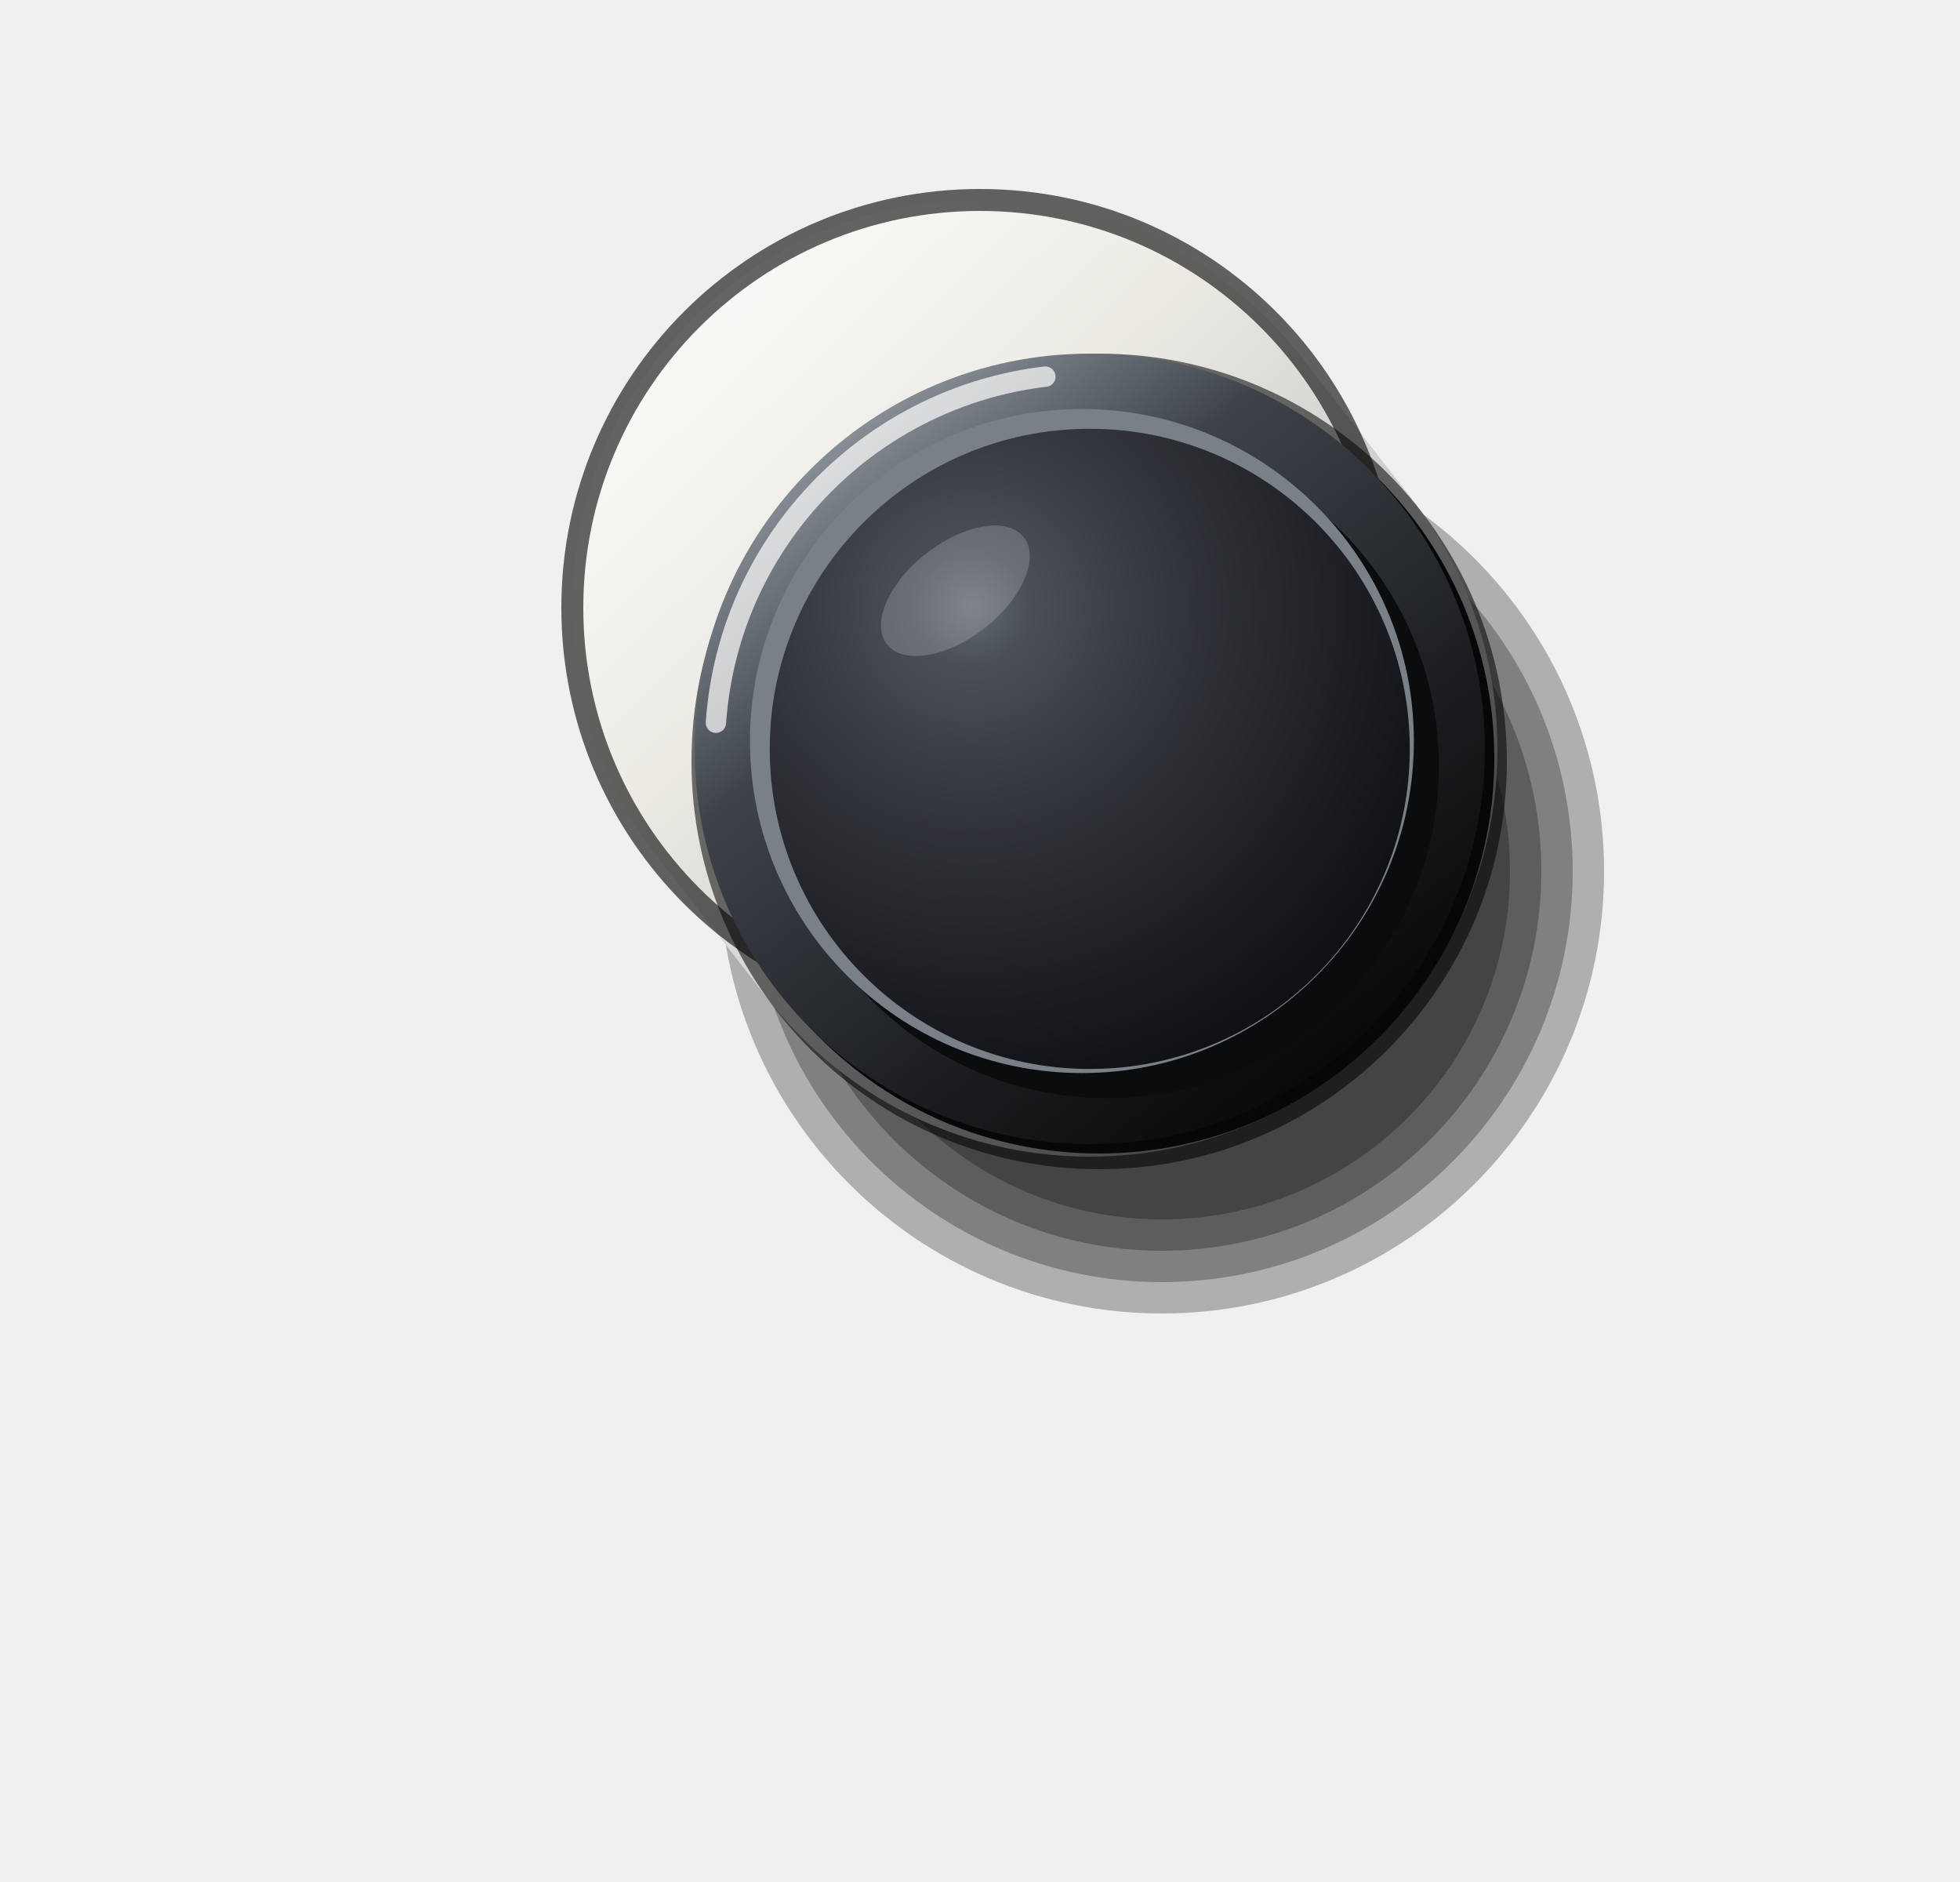
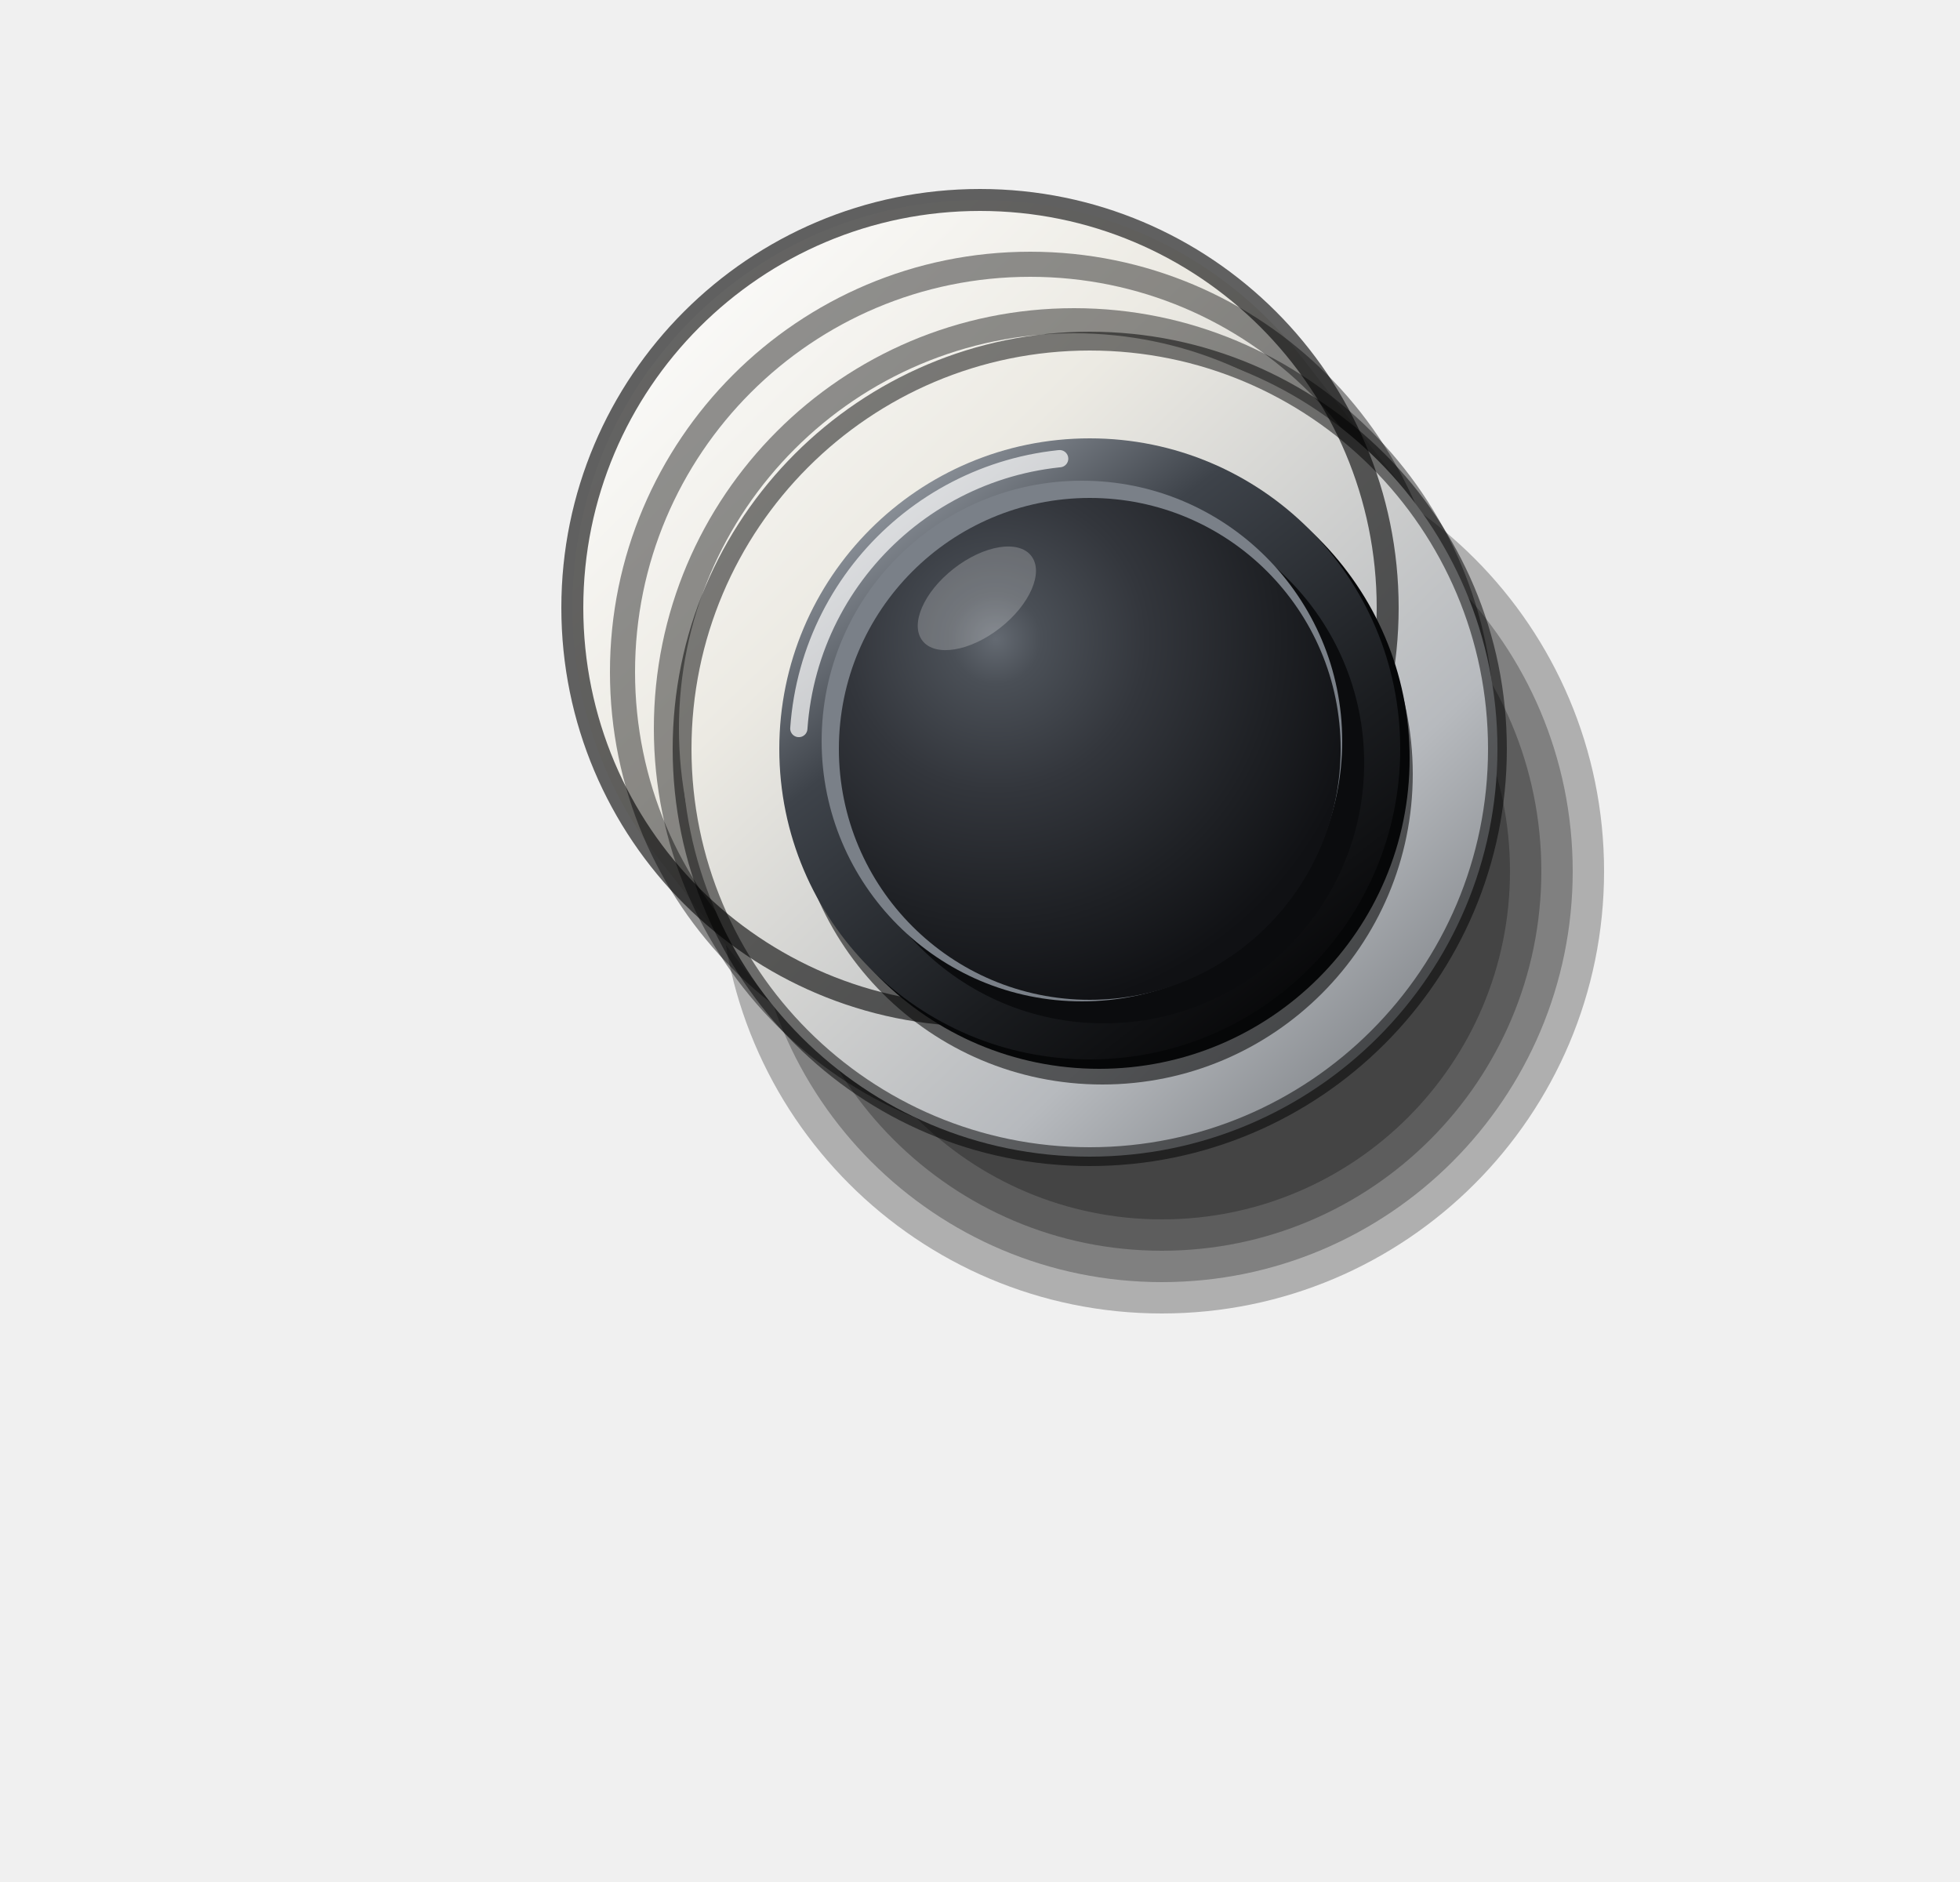
<svg xmlns="http://www.w3.org/2000/svg" viewBox="0 0 100 96" width="100" height="96">
  <defs>
    <linearGradient id="a" gradientUnits="userSpaceOnUse" x1="18" y1="24" x2="73" y2="81">
      <stop offset="0" stop-color="#FFFFFF" />
      <stop offset="0.35" stop-color="#ECEAE3" />
      <stop offset="0.75" stop-color="#B7BABE" />
      <stop offset="1" stop-color="#6F7378" />
    </linearGradient>
    <linearGradient id="b" x1="0.15" y1="0.05" x2="0.85" y2="0.95">
      <stop offset="0" stop-color="#9AA0A8" />
      <stop offset="0.3" stop-color="#3E434A" />
      <stop offset="0.7" stop-color="#1A1C1F" />
      <stop offset="1" stop-color="#050506" />
    </linearGradient>
-     <radialGradient id="c" gradientUnits="userSpaceOnUse" cx="41.44" cy="47.93" r="31.5">
+     <radialGradient id="c" gradientUnits="userSpaceOnUse" cx="43" cy="50" r="24">
      <stop offset="0" stop-color="#646A72" />
      <stop offset="0.12" stop-color="#4A4F56" />
      <stop offset="0.4" stop-color="#33363C" />
      <stop offset="0.75" stop-color="#1E2024" />
      <stop offset="1" stop-color="#101114" />
    </radialGradient>
  </defs>
  <g transform="translate(16.4 -7.4) scale(0.8)">
    <circle cx="53.6" cy="64.8" r="28.2" fill="#000" fill-opacity="0.27" />
    <circle cx="53.6" cy="64.8" r="26.2" fill="#000" fill-opacity="0.27" />
    <circle cx="53.6" cy="64.8" r="24.2" fill="#000" fill-opacity="0.27" />
    <circle cx="53.6" cy="64.8" r="22.2" fill="#000" fill-opacity="0.27" />
    <circle cx="42" cy="48" r="26" fill="url(#a)" />
    <path d="M21.48 63.96L28.48 72.96L69.52 41.04L62.52 32.04Z" fill="url(#a)" />
+     <circle cx="45.2" cy="52.1" r="26" fill="none" stroke="#000" stroke-opacity="0.42" stroke-width="1.6" />
+     <circle cx="48" cy="55.7" r="26" fill="none" stroke="#000" stroke-opacity="0.42" stroke-width="1.6" />
    <circle cx="49" cy="57" r="26" fill="url(#a)" />
    <circle cx="42" cy="48" r="26" fill="none" stroke="#000" stroke-opacity="0.6" stroke-width="1.4" />
-     <circle cx="49.6" cy="57.8" r="26" fill="#000" fill-opacity="0.55" />
-     <circle cx="49.6" cy="57.6" r="25.2" fill="#060708" />
-     <circle cx="49" cy="57" r="25.2" fill="url(#b)" />
-     <circle cx="49" cy="57" r="23.9" fill="none" stroke="#FFFFFF" stroke-opacity="0.7" stroke-width="1.3" stroke-linecap="round" stroke-dasharray="33.04 150.17" transform="rotate(184 49 57)" />
-     <circle cx="50.1" cy="58.1" r="21.17" fill="#0B0C0E" />
-     <circle cx="48.5" cy="56.5" r="21.17" fill="#7A8088" />
-     <circle cx="49" cy="57" r="20.41" fill="url(#c)" />
-     <ellipse cx="40.43" cy="46.92" rx="5.54" ry="3.02" fill="#FFFFFF" fill-opacity="0.18" transform="rotate(-38 40.43 46.92)" />
+     <circle cx="49" cy="57" r="26" fill="none" stroke="#000" stroke-opacity="0.5" stroke-width="1.2" />
+     <circle cx="49.8" cy="58.6" r="19.8" fill="#000" fill-opacity="0.55" />
+     <circle cx="49.6" cy="57.6" r="19.8" fill="#060708" />
+     <circle cx="49" cy="57" r="19.8" fill="url(#b)" />
+     <circle cx="49" cy="57" r="18.6" fill="none" stroke="#FFFFFF" stroke-opacity="0.7" stroke-width="1.1" stroke-linecap="round" stroke-dasharray="26 100" transform="rotate(184 49 57)" />
+     <circle cx="49.9" cy="57.9" r="16.6" fill="#0B0C0E" />
+     <circle cx="48.5" cy="56.5" r="16.6" fill="#7A8088" />
+     <circle cx="49" cy="57" r="16" fill="url(#c)" />
+     <ellipse cx="41.8" cy="47.4" rx="4.4" ry="2.4" fill="#FFFFFF" fill-opacity="0.22" transform="rotate(-38 41.8 47.4)" />
  </g>
</svg>
